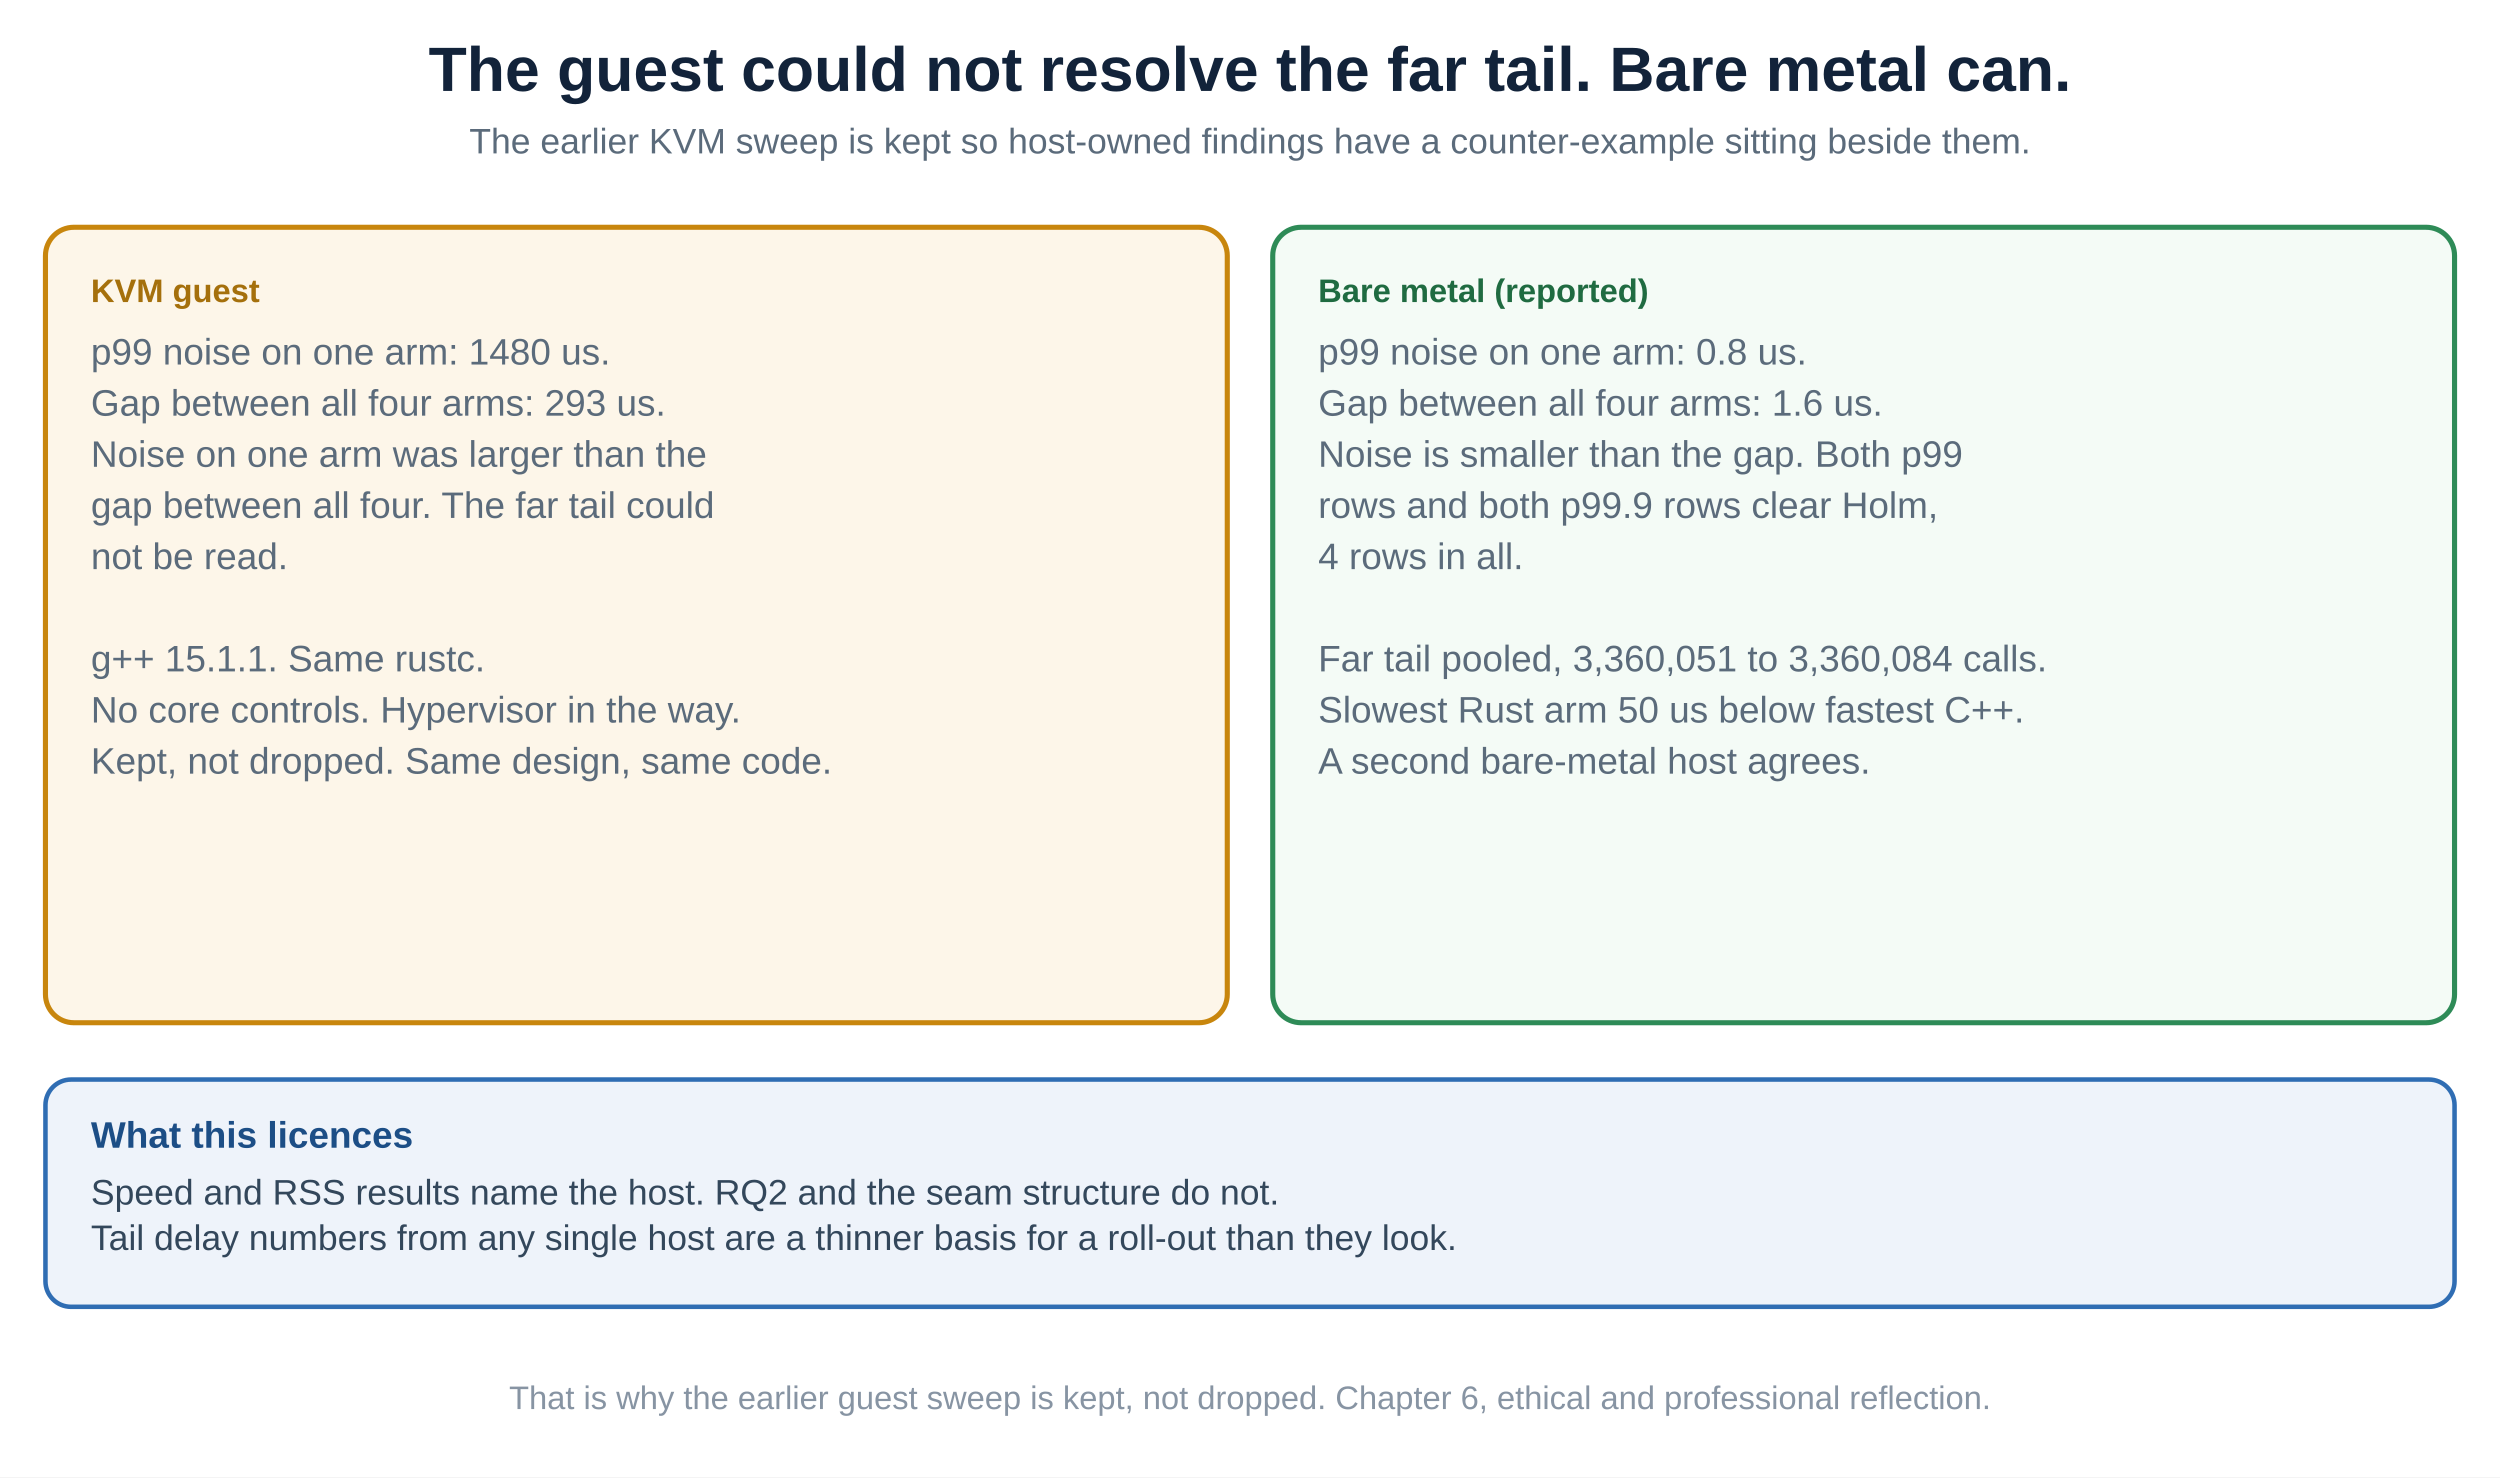
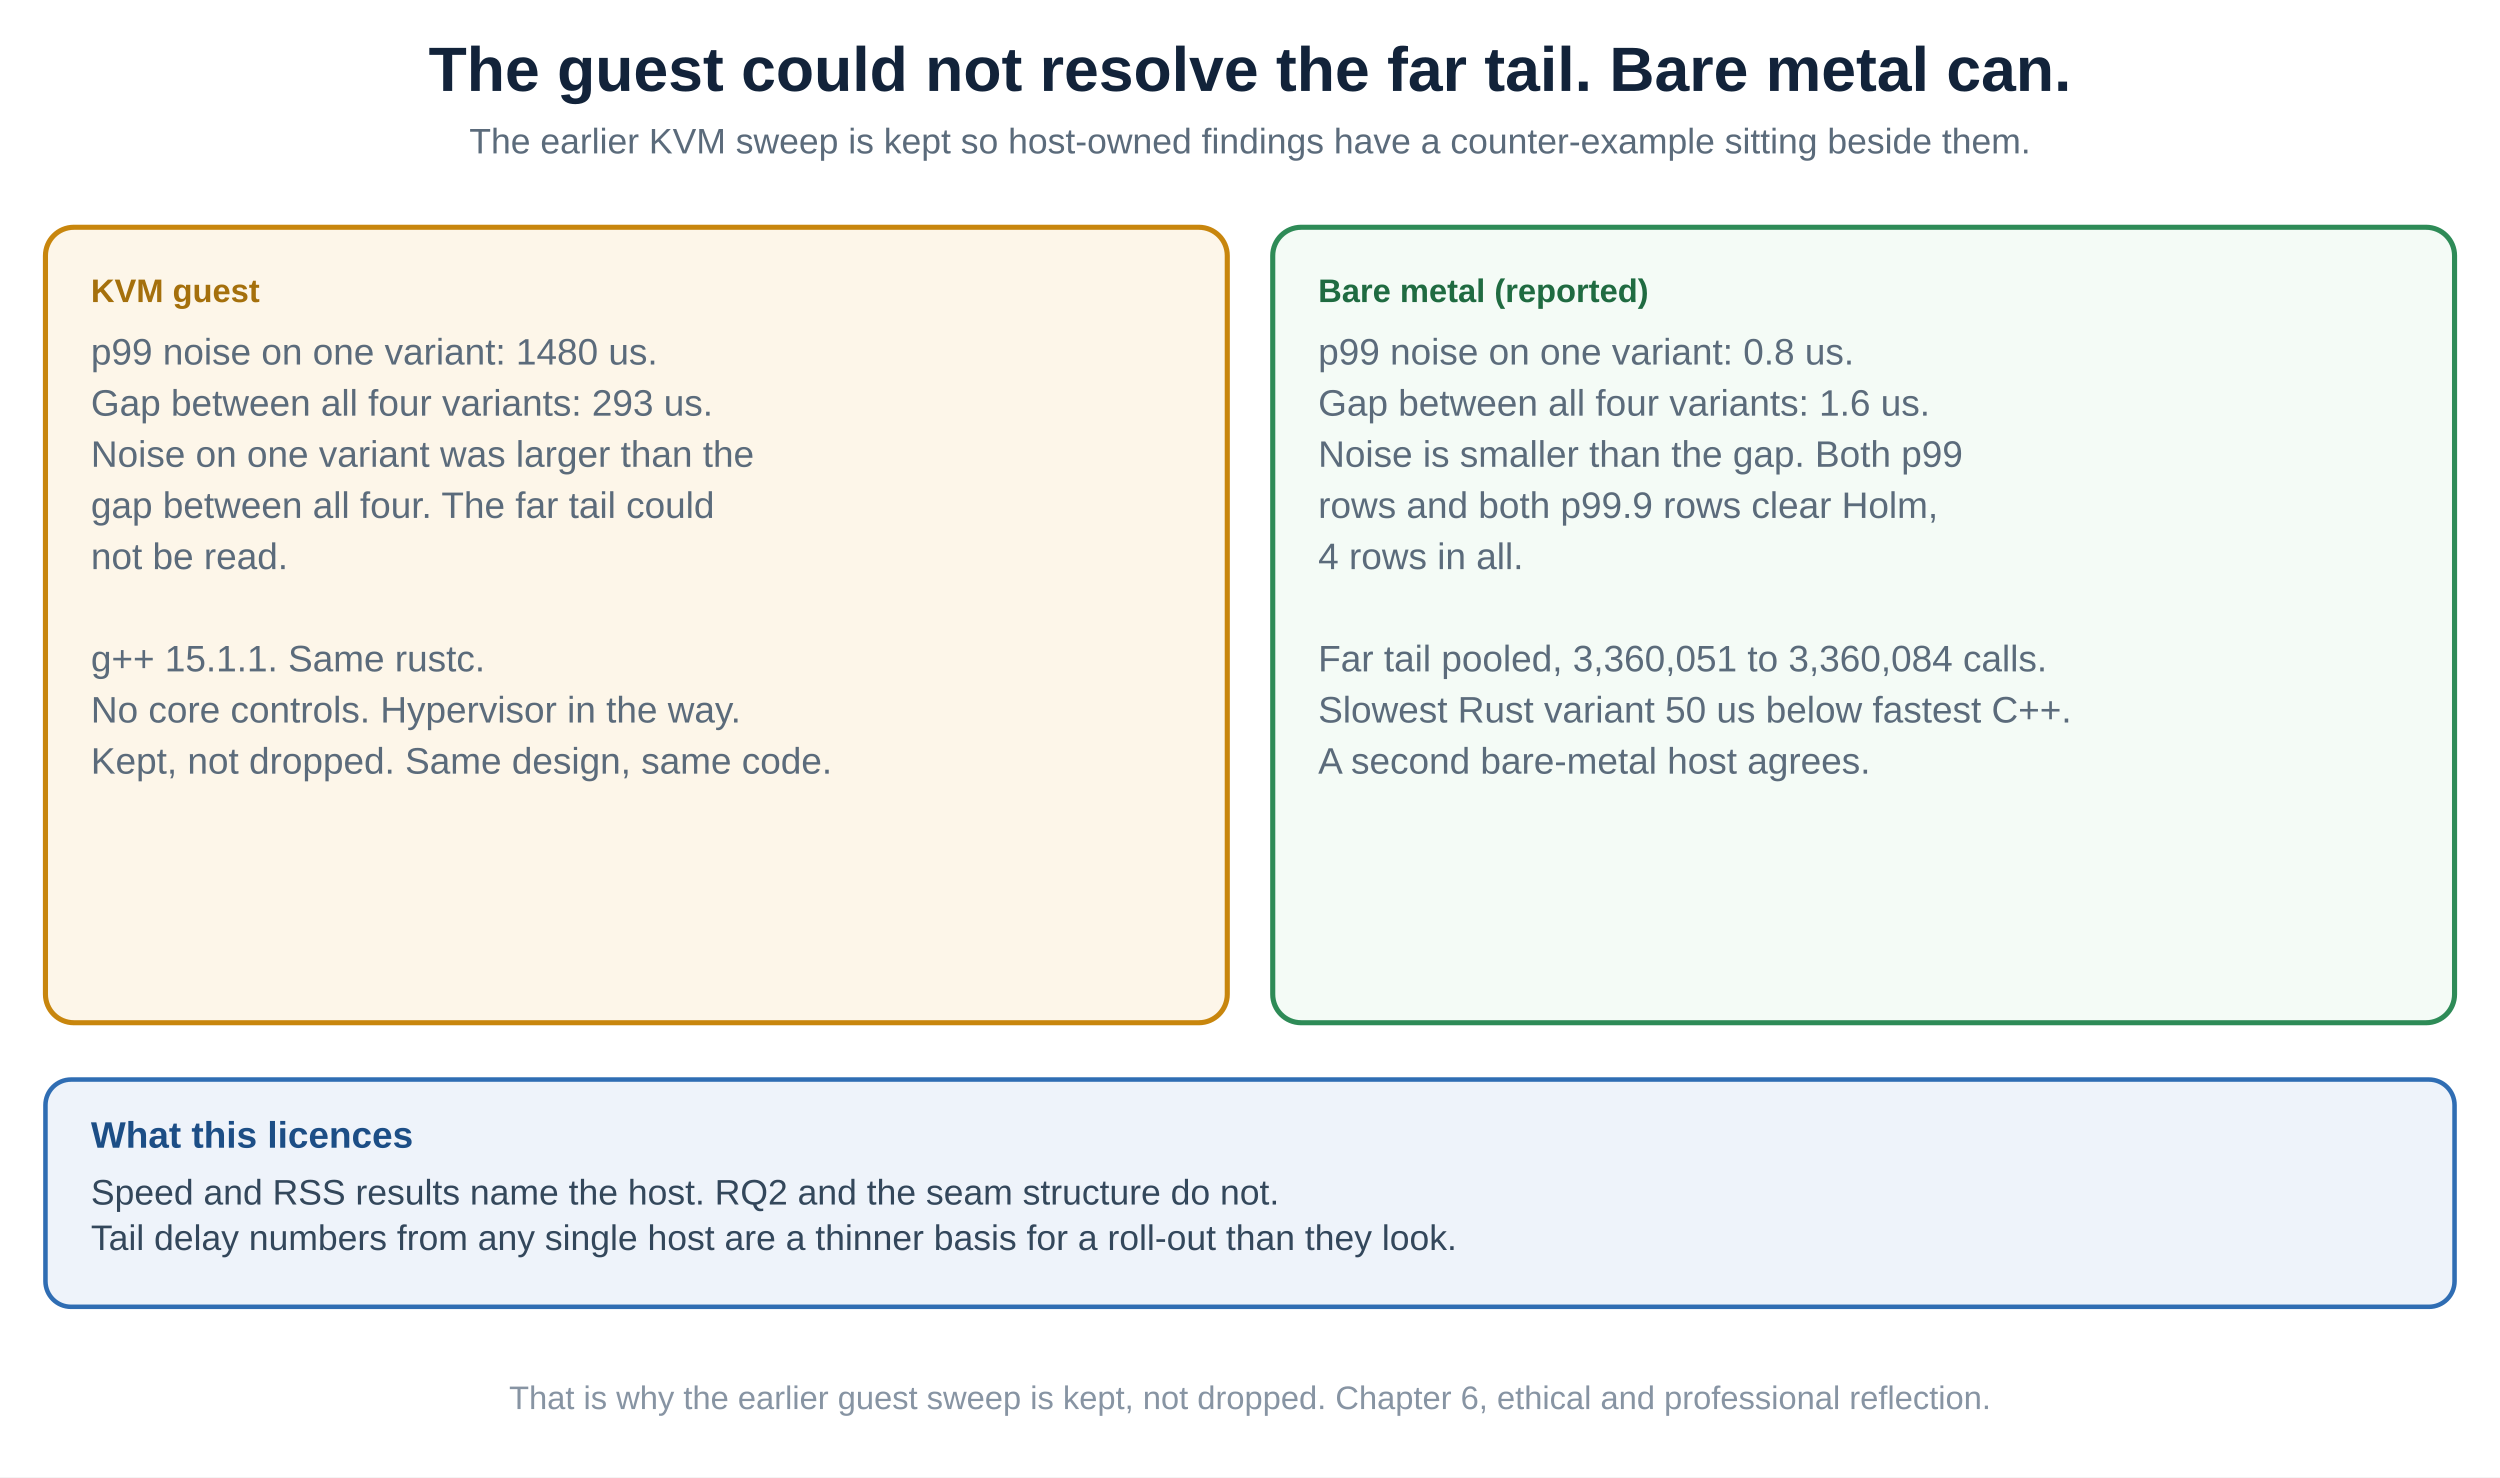
<svg xmlns="http://www.w3.org/2000/svg" viewBox="0 0 880 520" width="880" height="520" font-family="'Segoe UI','Helvetica Neue',Arial,sans-serif">
  <rect x="0" y="0" width="880" height="520" fill="#ffffff" />
  <text x="440.0" y="32" font-size="22" fill="#12233a" text-anchor="middle" font-weight="700">The guest could not resolve the far tail. Bare metal can.</text>
  <text x="440.0" y="54" font-size="12.5" fill="#5b6b7b" text-anchor="middle">The earlier KVM sweep is kept so host-owned findings have a counter-example sitting beside them.</text>
  <rect x="16" y="80" width="416" height="280" rx="10" fill="#fdf6e9" stroke="#c8860d" stroke-width="1.8" />
  <text x="32" y="106.325" font-size="11.5" fill="#a5700c" font-weight="700">KVM guest</text>
-   <text x="32" y="128.325" font-size="13" fill="#5b6b7b">p99 noise on one arm: 1480 us.</text>
-   <text x="32" y="146.325" font-size="13" fill="#5b6b7b">Gap between all four arms: 293 us.</text>
-   <text x="32" y="164.325" font-size="13" fill="#5b6b7b">Noise on one arm was larger than the</text>
+   <text x="32" y="128.325" font-size="13" fill="#5b6b7b">p99 noise on one variant: 1480 us.</text>
+   <text x="32" y="146.325" font-size="13" fill="#5b6b7b">Gap between all four variants: 293 us.</text>
+   <text x="32" y="164.325" font-size="13" fill="#5b6b7b">Noise on one variant was larger than the</text>
  <text x="32" y="182.325" font-size="13" fill="#5b6b7b">gap between all four. The far tail could</text>
  <text x="32" y="200.325" font-size="13" fill="#5b6b7b">not be read.</text>
  <text x="32" y="218.325" font-size="13" fill="#5b6b7b" />
  <text x="32" y="236.325" font-size="13" fill="#5b6b7b">g++ 15.1.1. Same rustc.</text>
  <text x="32" y="254.325" font-size="13" fill="#5b6b7b">No core controls. Hypervisor in the way.</text>
  <text x="32" y="272.325" font-size="13" fill="#5b6b7b">Kept, not dropped. Same design, same code.</text>
  <rect x="448" y="80" width="416" height="280" rx="10" fill="#f4fbf6" stroke="#2e8b57" stroke-width="1.8" />
  <text x="464" y="106.325" font-size="11.5" fill="#1f6b41" font-weight="700">Bare metal (reported)</text>
-   <text x="464" y="128.325" font-size="13" fill="#5b6b7b">p99 noise on one arm: 0.8 us.</text>
-   <text x="464" y="146.325" font-size="13" fill="#5b6b7b">Gap between all four arms: 1.6 us.</text>
+   <text x="464" y="128.325" font-size="13" fill="#5b6b7b">p99 noise on one variant: 0.8 us.</text>
+   <text x="464" y="146.325" font-size="13" fill="#5b6b7b">Gap between all four variants: 1.6 us.</text>
  <text x="464" y="164.325" font-size="13" fill="#5b6b7b">Noise is smaller than the gap. Both p99</text>
  <text x="464" y="182.325" font-size="13" fill="#5b6b7b">rows and both p99.9 rows clear Holm,</text>
  <text x="464" y="200.325" font-size="13" fill="#5b6b7b">4 rows in all.</text>
  <text x="464" y="218.325" font-size="13" fill="#5b6b7b" />
  <text x="464" y="236.325" font-size="13" fill="#5b6b7b">Far tail pooled, 3,360,051 to 3,360,084 calls.</text>
-   <text x="464" y="254.325" font-size="13" fill="#5b6b7b">Slowest Rust arm 50 us below fastest C++.</text>
+   <text x="464" y="254.325" font-size="13" fill="#5b6b7b">Slowest Rust variant 50 us below fastest C++.</text>
  <text x="464" y="272.325" font-size="13" fill="#5b6b7b">A second bare-metal host agrees.</text>
  <rect x="16" y="380" width="848" height="80" rx="9" fill="#eef3fa" stroke="#2f6db3" stroke-width="1.6" />
  <text x="32" y="404" font-size="13" fill="#1c4e86" font-weight="700">What this licences</text>
  <text x="32" y="424" font-size="12.5" fill="#33475b">Speed and RSS results name the host. RQ2 and the seam structure do not.</text>
  <text x="32" y="440" font-size="12.5" fill="#33475b">Tail delay numbers from any single host are a thinner basis for a roll-out than they look.</text>
  <text x="440.0" y="496" font-size="11.5" fill="#8794a3" text-anchor="middle">That is why the earlier guest sweep is kept, not dropped. Chapter 6, ethical and professional reflection.</text>
</svg>
